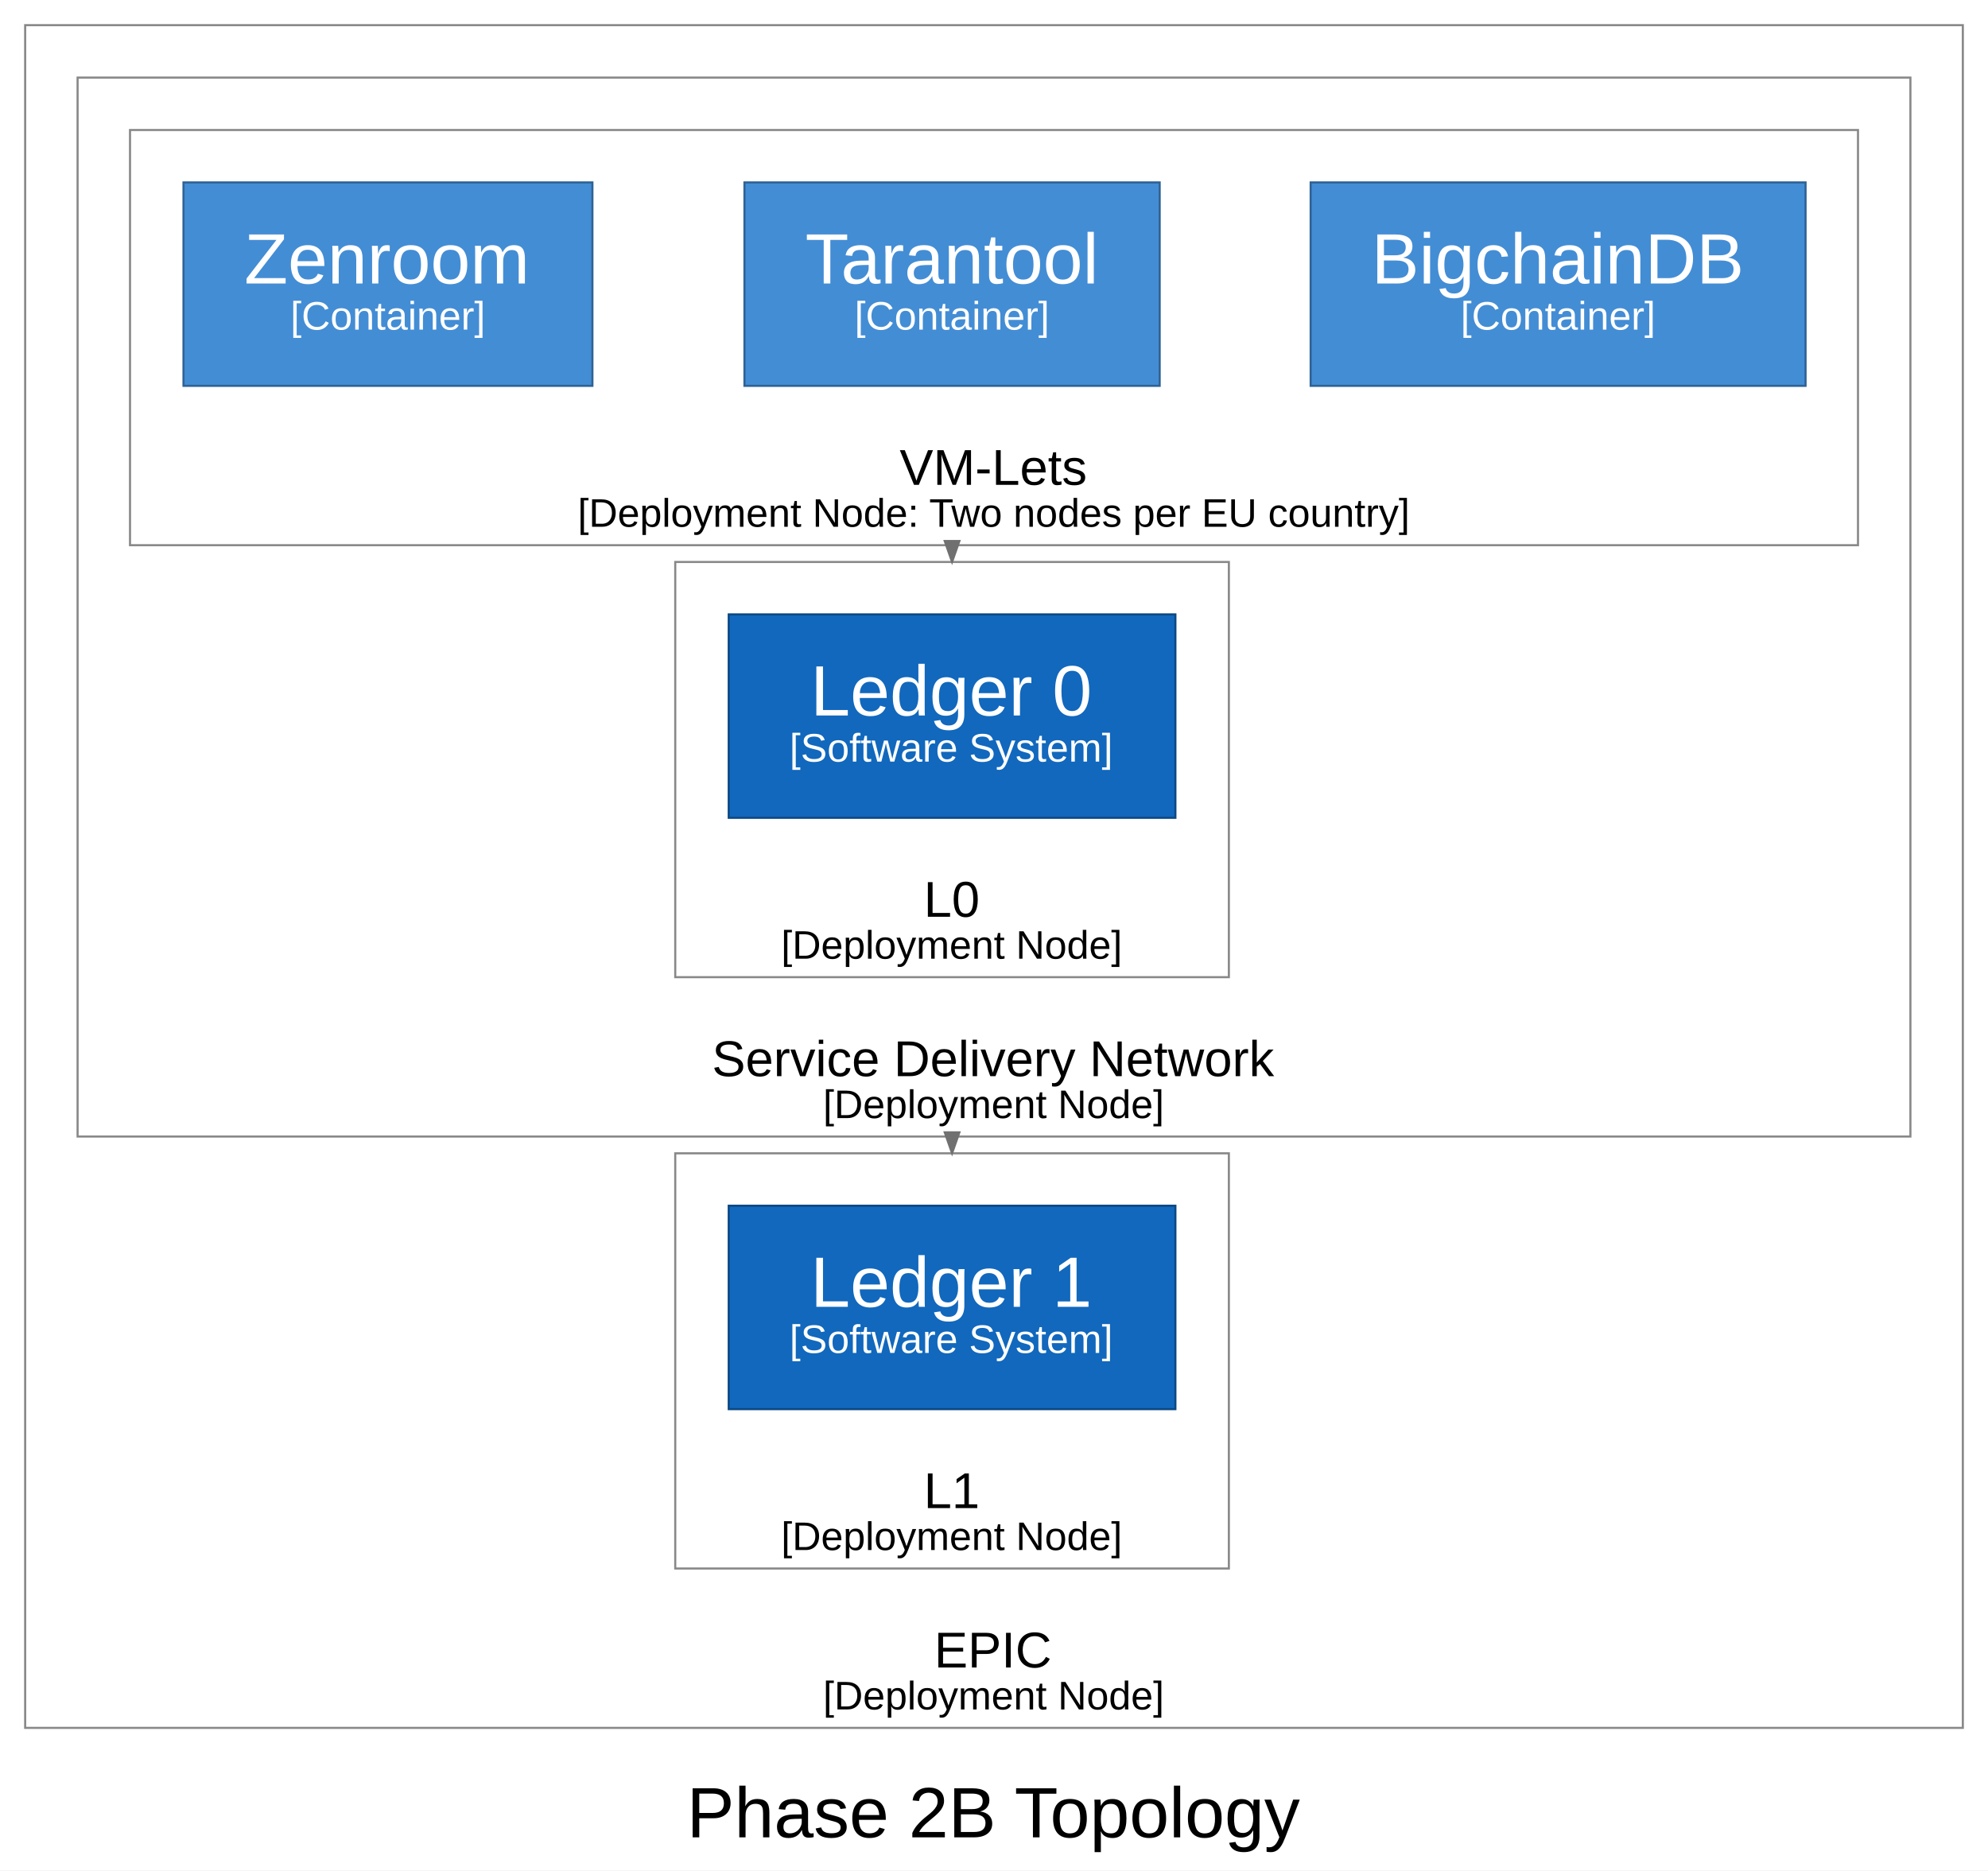
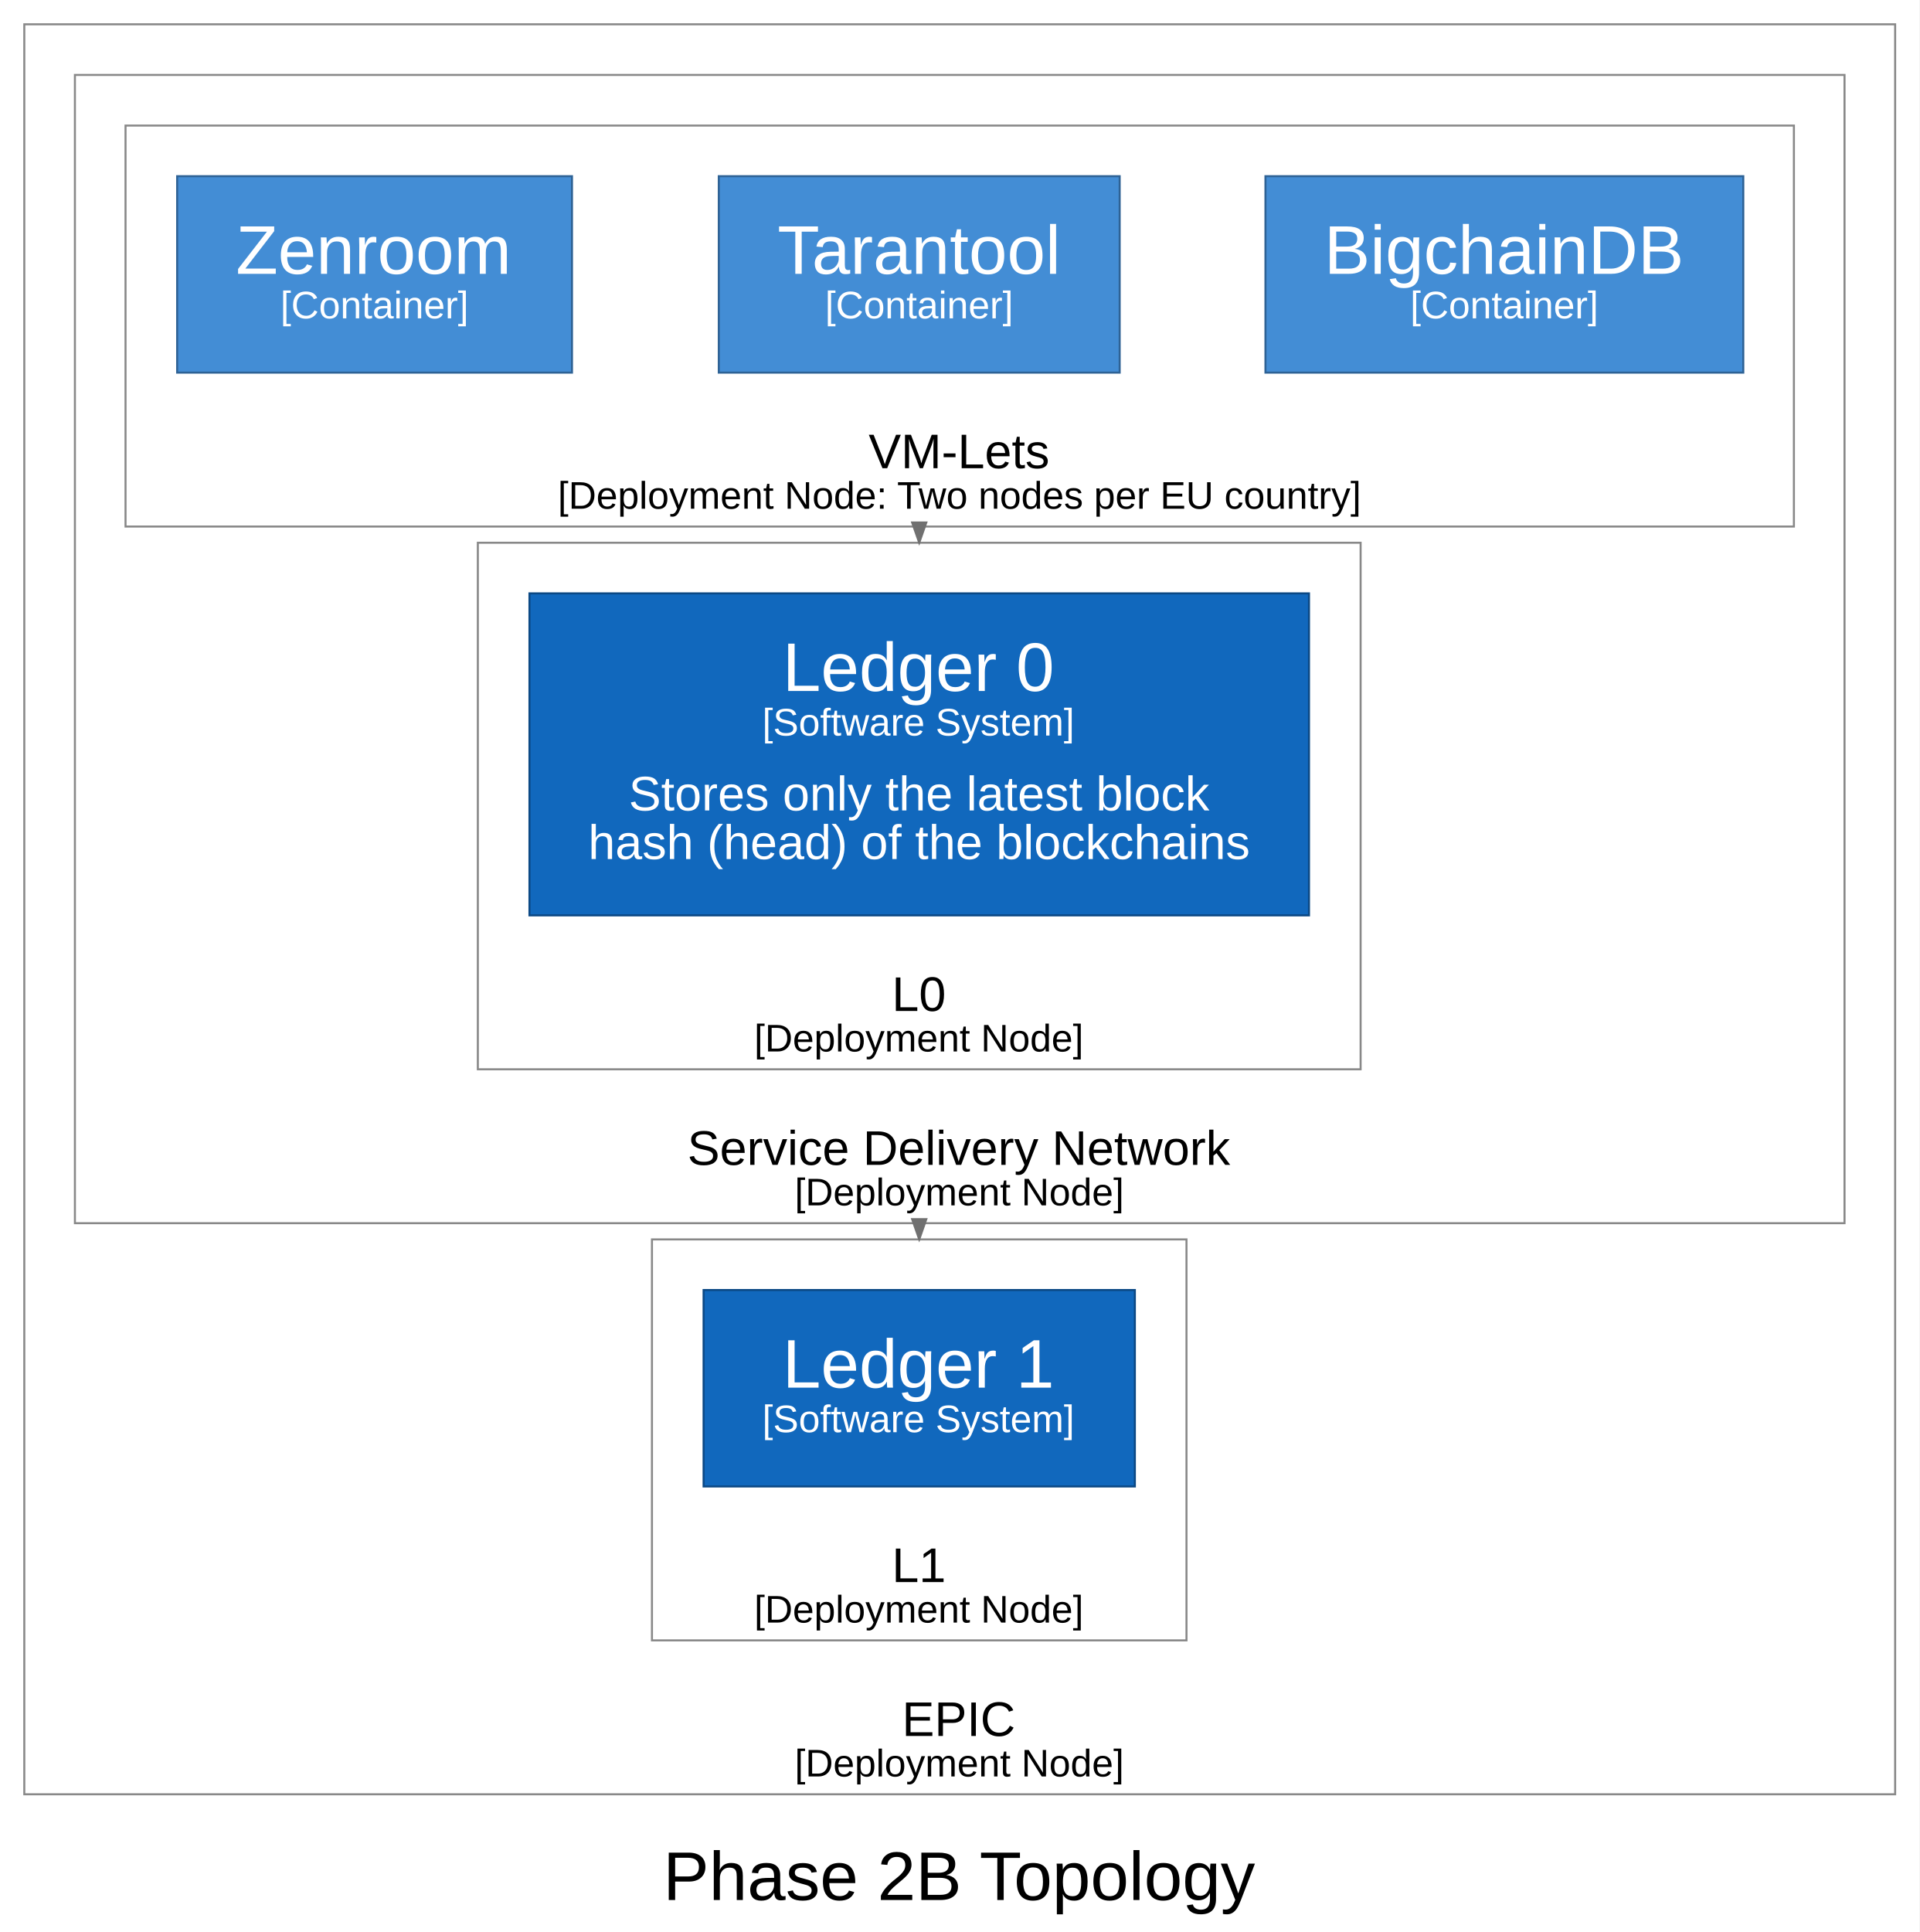
- <svg xmlns="http://www.w3.org/2000/svg" width="948pt" height="892pt" viewBox="0.00 0.00 948.00 892.00">
-   <g id="graph0" class="graph" transform="scale(1 1) rotate(0) translate(4 888)">
-     <polygon fill="white" stroke="transparent" points="-4,4 -4,-888 944,-888 944,4 -4,4" />
+ <svg xmlns="http://www.w3.org/2000/svg" width="948pt" height="954pt" viewBox="0.00 0.00 948.00 954.00">
+   <g id="graph0" class="graph" transform="scale(1 1) rotate(0) translate(4 950)">
+     <polygon fill="white" stroke="transparent" points="-4,4 -4,-950 944,-950 944,4 -4,4" />
    <text text-anchor="start" x="323.5" y="-11.8" font-family="Arial" font-size="34.00">Phase 2B Topology</text>
    <g id="clust1" class="cluster">
-       <polygon fill="none" stroke="#888888" points="8,-64 8,-876 932,-876 932,-64 8,-64" />
+       <polygon fill="none" stroke="#888888" points="8,-64 8,-938 932,-938 932,-64 8,-64" />
      <text text-anchor="start" x="441.5" y="-92.8" font-family="Arial" font-size="24.00" fill="#000000">EPIC</text>
      <text text-anchor="start" x="388.5" y="-72.8" font-family="Arial" font-size="19.00" fill="#000000">[Deployment Node]</text>
    </g>
    <g id="clust2" class="cluster">
      <polygon fill="none" stroke="#888888" points="318,-140 318,-338 582,-338 582,-140 318,-140" />
      <text text-anchor="start" x="436.5" y="-168.8" font-family="Arial" font-size="24.00" fill="#000000">L1</text>
      <text text-anchor="start" x="368.5" y="-148.8" font-family="Arial" font-size="19.00" fill="#000000">[Deployment Node]</text>
    </g>
    <g id="clust3" class="cluster">
-       <polygon fill="none" stroke="#888888" points="33,-346 33,-851 907,-851 907,-346 33,-346" />
+       <polygon fill="none" stroke="#888888" points="33,-346 33,-913 907,-913 907,-346 33,-346" />
      <text text-anchor="start" x="335.5" y="-374.8" font-family="Arial" font-size="24.00" fill="#000000">Service Delivery Network</text>
      <text text-anchor="start" x="388.5" y="-354.8" font-family="Arial" font-size="19.00" fill="#000000">[Deployment Node]</text>
    </g>
    <g id="clust4" class="cluster">
-       <polygon fill="none" stroke="#888888" points="318,-422 318,-620 582,-620 582,-422 318,-422" />
+       <polygon fill="none" stroke="#888888" points="232,-422 232,-682 668,-682 668,-422 232,-422" />
      <text text-anchor="start" x="436.5" y="-450.8" font-family="Arial" font-size="24.00" fill="#000000">L0</text>
      <text text-anchor="start" x="368.5" y="-430.8" font-family="Arial" font-size="19.00" fill="#000000">[Deployment Node]</text>
    </g>
    <g id="clust5" class="cluster">
-       <polygon fill="none" stroke="#888888" points="58,-628 58,-826 882,-826 882,-628 58,-628" />
-       <text text-anchor="start" x="425" y="-656.8" font-family="Arial" font-size="24.00" fill="#000000">VM-Lets</text>
-       <text text-anchor="start" x="271.5" y="-636.8" font-family="Arial" font-size="19.00" fill="#000000">[Deployment Node: Two nodes per EU country]</text>
+       <polygon fill="none" stroke="#888888" points="58,-690 58,-888 882,-888 882,-690 58,-690" />
+       <text text-anchor="start" x="425" y="-718.8" font-family="Arial" font-size="24.00" fill="#000000">VM-Lets</text>
+       <text text-anchor="start" x="271.5" y="-698.8" font-family="Arial" font-size="19.00" fill="#000000">[Deployment Node: Two nodes per EU country]</text>
    </g>
-     <g id="33" class="node">
+     <g id="38" class="node">
      <polygon fill="#1168bd" stroke="#0b4884" points="556.5,-313 343.5,-313 343.5,-216 556.5,-216 556.5,-313" />
      <text text-anchor="start" x="382.5" y="-264.8" font-family="Arial" font-size="34.00" fill="#ffffff">Ledger 1</text>
      <text text-anchor="start" x="372.5" y="-242.8" font-family="Arial" font-size="19.00" fill="#ffffff">[Software System]</text>
    </g>
-     <g id="40" class="node">
-       <polygon fill="#1168bd" stroke="#0b4884" points="556.5,-595 343.5,-595 343.5,-498 556.5,-498 556.5,-595" />
-       <text text-anchor="start" x="382.5" y="-546.8" font-family="Arial" font-size="34.00" fill="#ffffff">Ledger 0</text>
-       <text text-anchor="start" x="372.5" y="-524.8" font-family="Arial" font-size="19.00" fill="#ffffff">[Software System]</text>
+     <g id="45" class="node">
+       <polygon fill="#1168bd" stroke="#0b4884" points="642.5,-657 257.5,-657 257.5,-498 642.5,-498 642.5,-657" />
+       <text text-anchor="start" x="382.5" y="-608.8" font-family="Arial" font-size="34.00" fill="#ffffff">Ledger 0</text>
+       <text text-anchor="start" x="372.5" y="-586.8" font-family="Arial" font-size="19.00" fill="#ffffff">[Software System]</text>
+       <text text-anchor="start" x="306.5" y="-549.8" font-family="Arial" font-size="24.00" fill="#ffffff">Stores only the latest block</text>
+       <text text-anchor="start" x="286.5" y="-525.8" font-family="Arial" font-size="24.00" fill="#ffffff">hash (head) of the blockchains</text>
    </g>
-     <g id="41" class="edge">
+     <g id="46" class="edge">
      <path fill="none" stroke="#707070" d="M450,-346C450,-344 450,-342 450,-340" />
      <polygon fill="#707070" stroke="#707070" points="453.5,-348 450,-338 446.5,-348 453.5,-348" />
    </g>
-     <g id="38" class="node">
-       <polygon fill="#438dd5" stroke="#2e6295" points="857,-801 621,-801 621,-704 857,-704 857,-801" />
-       <text text-anchor="start" x="650" y="-752.8" font-family="Arial" font-size="34.00" fill="#ffffff">BigchainDB</text>
-       <text text-anchor="start" x="692.5" y="-730.8" font-family="Arial" font-size="19.00" fill="#ffffff">[Container]</text>
+     <g id="43" class="node">
+       <polygon fill="#438dd5" stroke="#2e6295" points="857,-863 621,-863 621,-766 857,-766 857,-863" />
+       <text text-anchor="start" x="650" y="-814.8" font-family="Arial" font-size="34.00" fill="#ffffff">BigchainDB</text>
+       <text text-anchor="start" x="692.5" y="-792.8" font-family="Arial" font-size="19.00" fill="#ffffff">[Container]</text>
    </g>
-     <g id="37" class="node">
-       <polygon fill="#438dd5" stroke="#2e6295" points="549,-801 351,-801 351,-704 549,-704 549,-801" />
-       <text text-anchor="start" x="380" y="-752.8" font-family="Arial" font-size="34.00" fill="#ffffff">Tarantool</text>
-       <text text-anchor="start" x="403.5" y="-730.8" font-family="Arial" font-size="19.00" fill="#ffffff">[Container]</text>
+     <g id="42" class="node">
+       <polygon fill="#438dd5" stroke="#2e6295" points="549,-863 351,-863 351,-766 549,-766 549,-863" />
+       <text text-anchor="start" x="380" y="-814.8" font-family="Arial" font-size="34.00" fill="#ffffff">Tarantool</text>
+       <text text-anchor="start" x="403.5" y="-792.8" font-family="Arial" font-size="19.00" fill="#ffffff">[Container]</text>
    </g>
-     <g id="42" class="edge">
-       <path fill="none" stroke="#707070" d="M450,-628C450,-626 450,-624 450,-622" />
-       <polygon fill="#707070" stroke="#707070" points="453.5,-630 450,-620 446.5,-630 453.5,-630" />
+     <g id="47" class="edge">
+       <path fill="none" stroke="#707070" d="M450,-690C450,-688 450,-686 450,-684" />
+       <polygon fill="#707070" stroke="#707070" points="453.5,-692 450,-682 446.5,-692 453.5,-692" />
    </g>
-     <g id="36" class="node">
-       <polygon fill="#438dd5" stroke="#2e6295" points="278.5,-801 83.5,-801 83.5,-704 278.5,-704 278.5,-801" />
-       <text text-anchor="start" x="112.5" y="-752.8" font-family="Arial" font-size="34.00" fill="#ffffff">Zenroom</text>
-       <text text-anchor="start" x="134.5" y="-730.8" font-family="Arial" font-size="19.00" fill="#ffffff">[Container]</text>
+     <g id="41" class="node">
+       <polygon fill="#438dd5" stroke="#2e6295" points="278.5,-863 83.5,-863 83.5,-766 278.5,-766 278.5,-863" />
+       <text text-anchor="start" x="112.5" y="-814.8" font-family="Arial" font-size="34.00" fill="#ffffff">Zenroom</text>
+       <text text-anchor="start" x="134.5" y="-792.8" font-family="Arial" font-size="19.00" fill="#ffffff">[Container]</text>
    </g>
  </g>
</svg>
